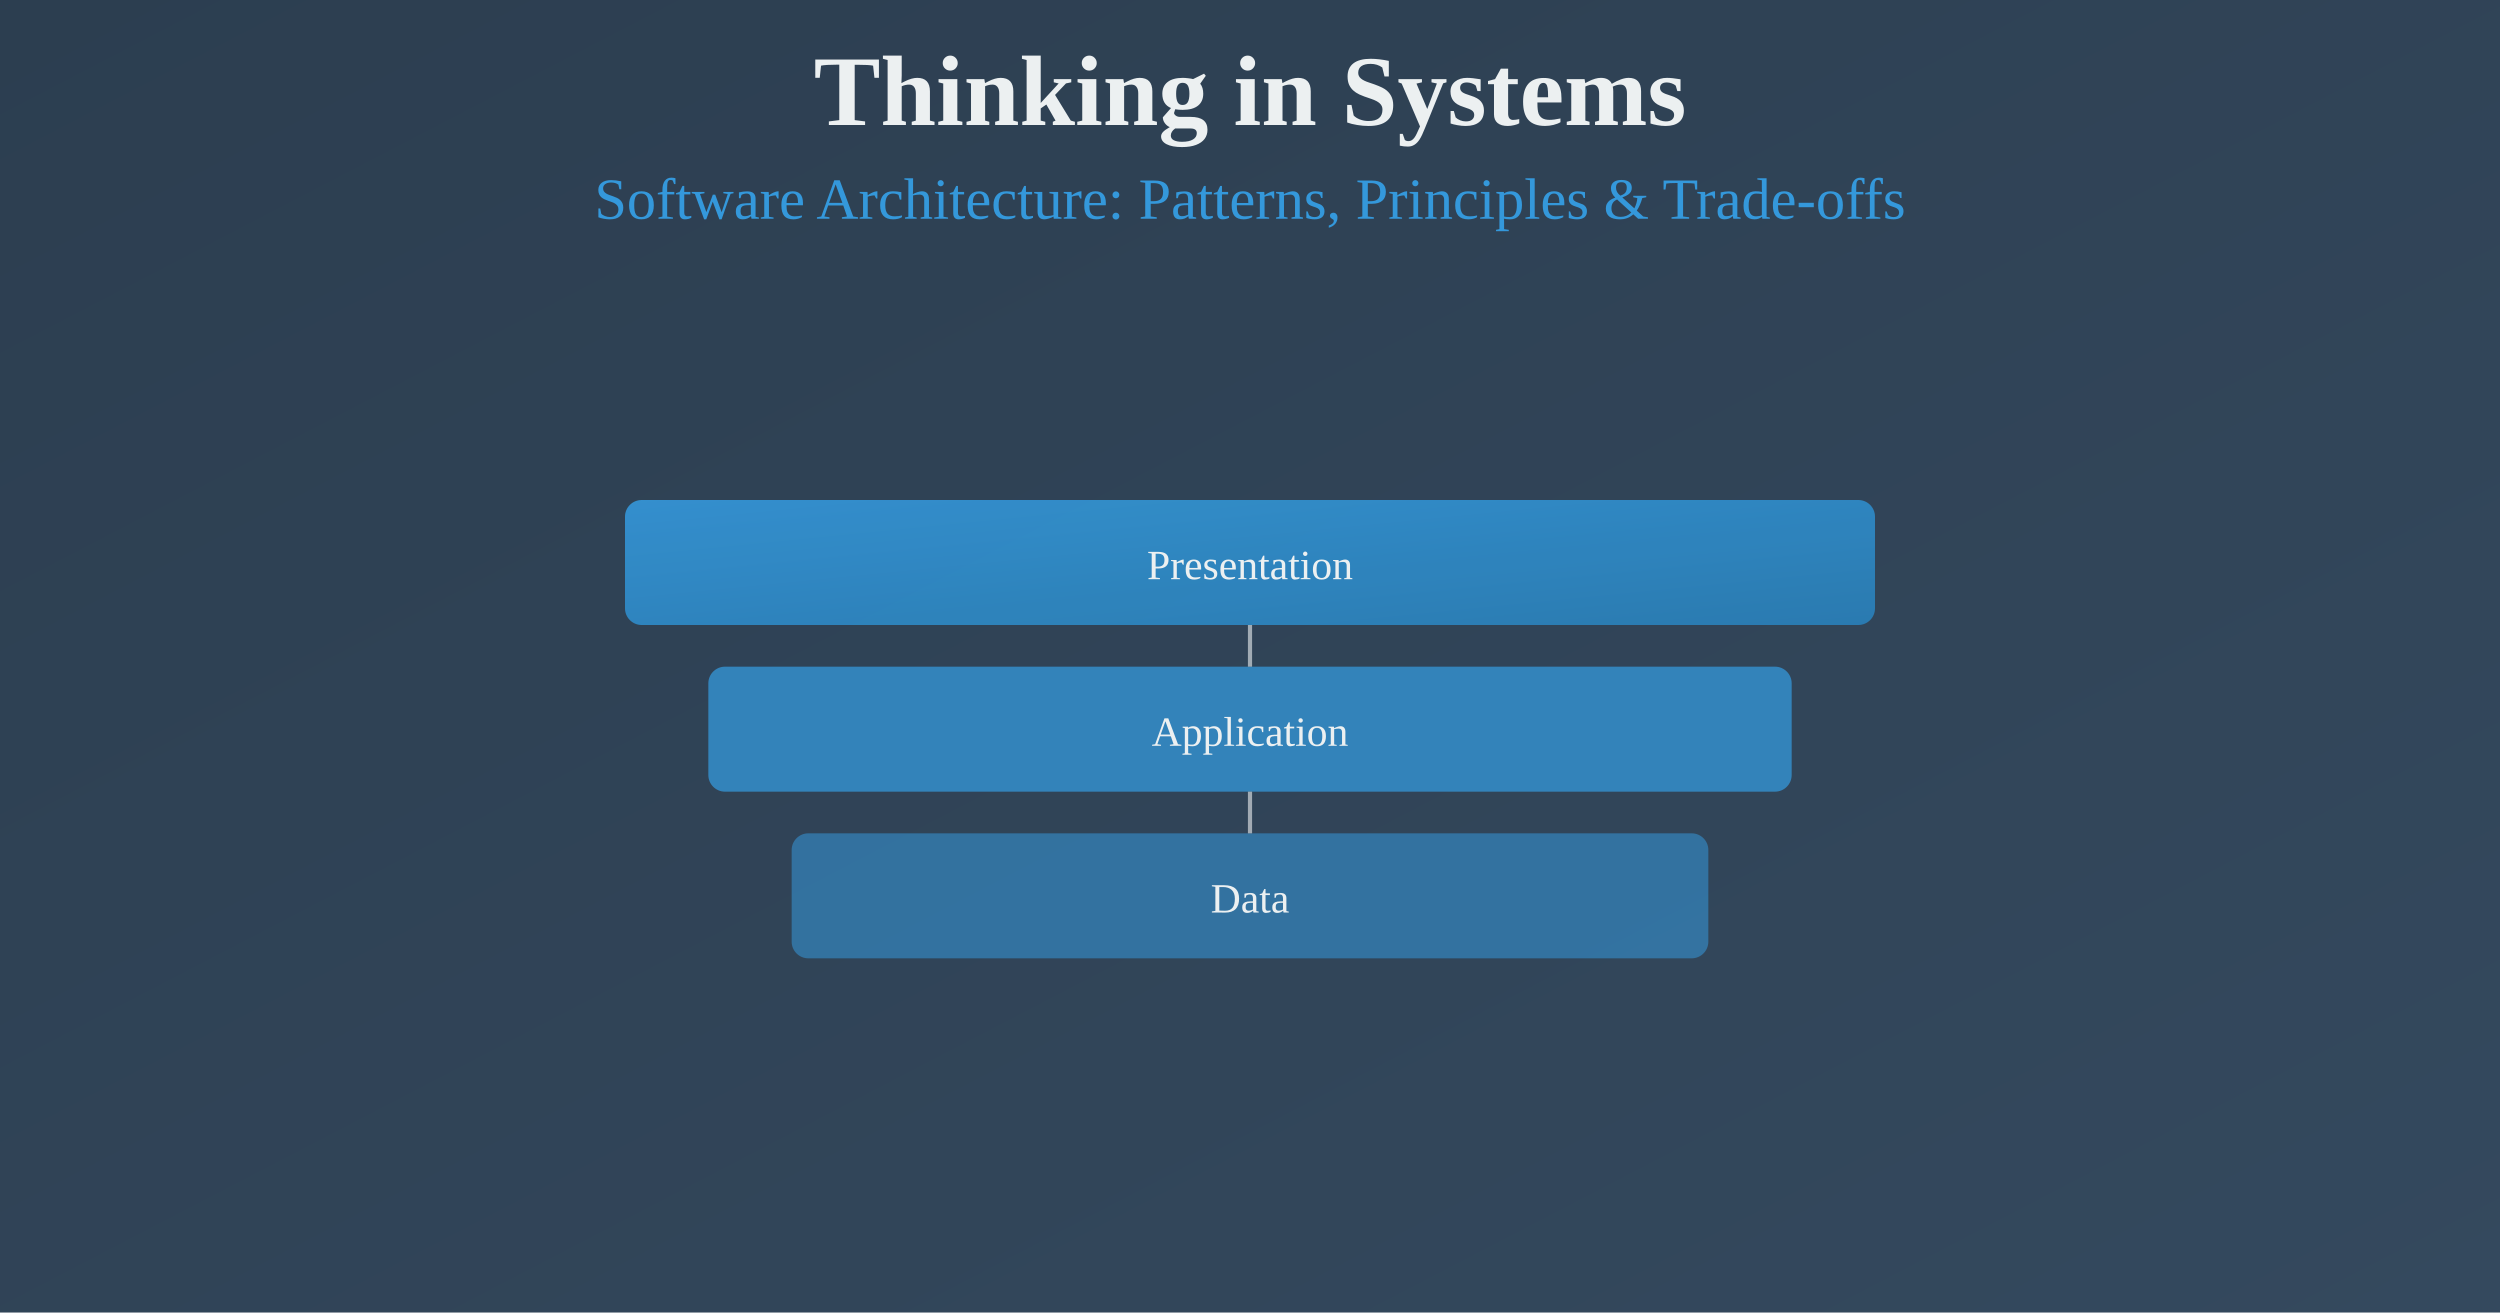
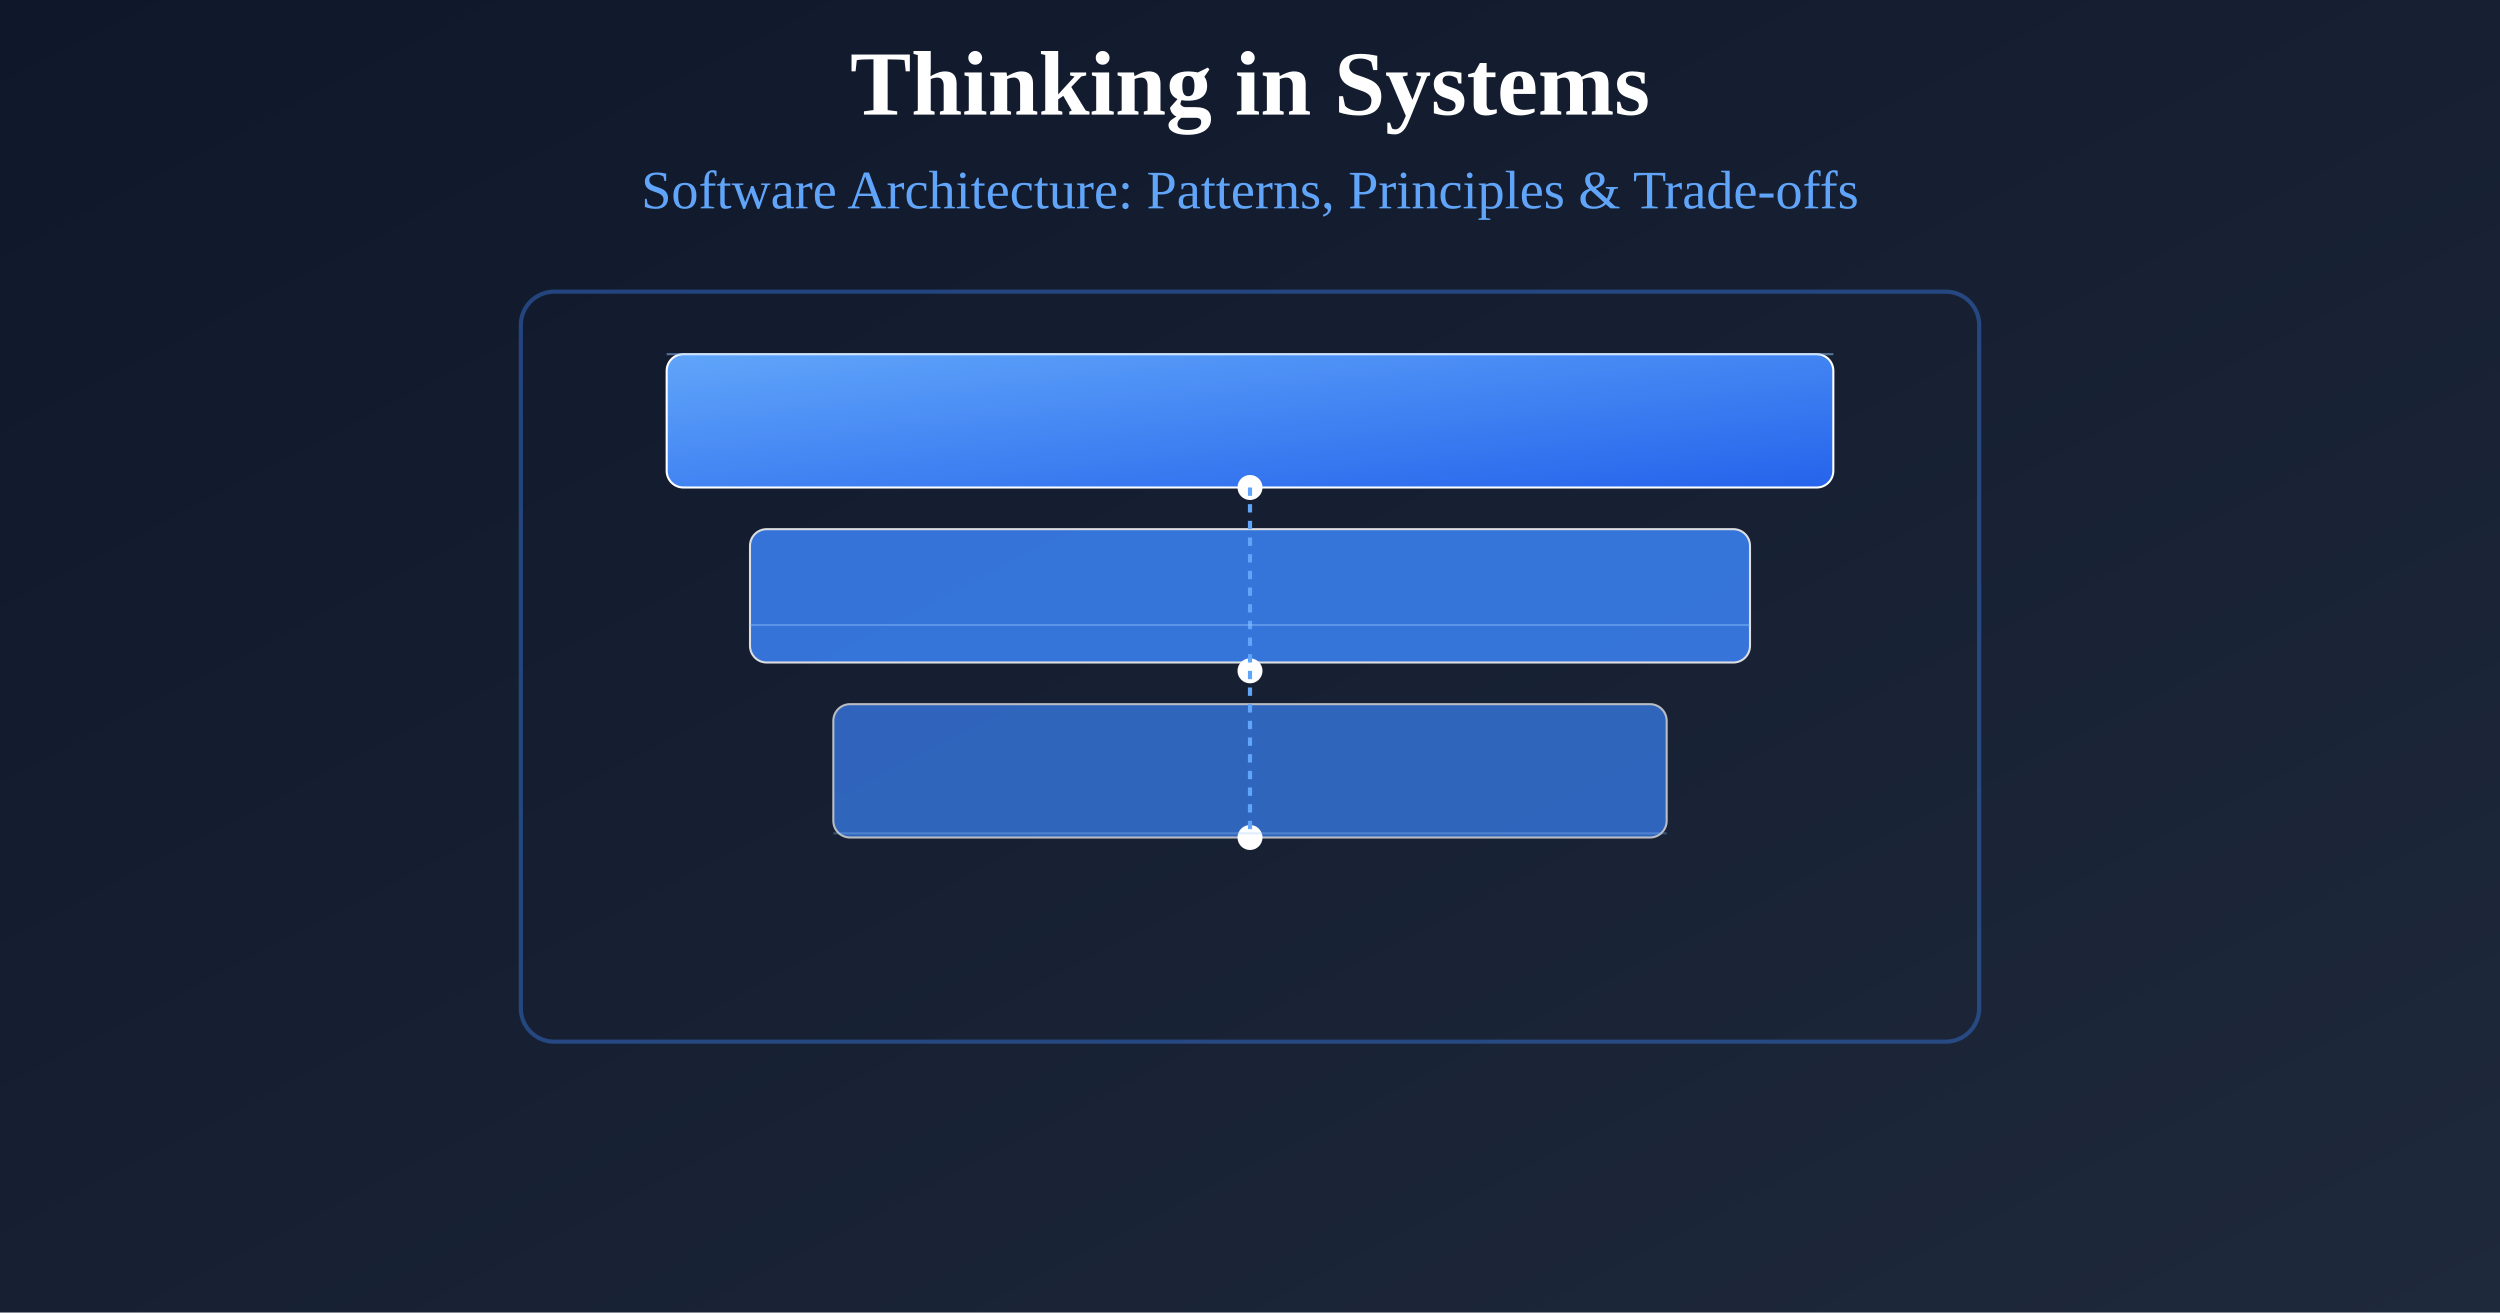
<svg xmlns="http://www.w3.org/2000/svg" width="1200" height="630" viewBox="0 0 1200 630">
  <defs>
    <linearGradient id="bgGradient" x1="0%" y1="0%" x2="100%" y2="100%">
-       <stop offset="0%" style="stop-color:#2c3e50;stop-opacity:1" />
-       <stop offset="100%" style="stop-color:#34495e;stop-opacity:1" />
+       <stop offset="0%" stop-color="#0f172a" />
+       <stop offset="100%" stop-color="#1e293b" />
    </linearGradient>
-     <linearGradient id="accentGradient" x1="0%" y1="0%" x2="100%" y2="100%">
-       <stop offset="0%" style="stop-color:#3498db;stop-opacity:1" />
-       <stop offset="100%" style="stop-color:#2980b9;stop-opacity:1" />
+     <linearGradient id="nodeGradient" x1="0%" y1="0%" x2="100%" y2="100%">
+       <stop offset="0%" stop-color="#60a5fa" />
+       <stop offset="100%" stop-color="#2563eb" />
    </linearGradient>
  </defs>
  <rect width="1200" height="630" fill="url(#bgGradient)" />
-   <rect x="300" y="240" width="600" height="60" rx="8" fill="url(#accentGradient)" opacity="0.9" />
-   <text x="600" y="278" text-anchor="middle" font-size="20" fill="#ecf0f1">Presentation</text>
-   <rect x="340" y="320" width="520" height="60" rx="8" fill="#3498db" opacity="0.75" />
-   <text x="600" y="358" text-anchor="middle" font-size="20" fill="#ecf0f1">Application</text>
-   <rect x="380" y="400" width="440" height="60" rx="8" fill="#3498db" opacity="0.55" />
-   <text x="600" y="438" text-anchor="middle" font-size="20" fill="#ecf0f1">Data</text>
-   <line x1="600" y1="300" x2="600" y2="320" stroke="#ecf0f1" stroke-width="2" opacity="0.6" />
-   <line x1="600" y1="380" x2="600" y2="400" stroke="#ecf0f1" stroke-width="2" opacity="0.6" />
-   <text x="600" y="60" text-anchor="middle" font-size="48" font-weight="bold" fill="#ecf0f1">Thinking in Systems</text>
-   <text x="600" y="105" text-anchor="middle" font-size="28" fill="#3498db">Software Architecture: Patterns, Principles &amp; Trade-offs</text>
+   <rect x="250" y="140" width="700" height="360" rx="16" fill="none" stroke="#3b82f6" stroke-width="2" opacity="0.4" />
+   <rect x="320" y="170" width="560" height="64" rx="8" fill="url(#nodeGradient)" stroke="#ffffff" stroke-width="1" />
+   <rect x="360" y="254" width="480" height="64" rx="8" fill="#3b82f6" stroke="#ffffff" stroke-width="1" opacity="0.85" />
+   <rect x="400" y="338" width="400" height="64" rx="8" fill="#3b82f6" stroke="#ffffff" stroke-width="1" opacity="0.7" />
+   <circle cx="600" cy="234" r="6" fill="#ffffff" />
+   <circle cx="600" cy="322" r="6" fill="#ffffff" />
+   <circle cx="600" cy="402" r="6" fill="#ffffff" />
+   <line x1="600" y1="234" x2="600" y2="322" stroke="#60a5fa" stroke-width="2" stroke-dasharray="4,4" />
+   <line x1="600" y1="322" x2="600" y2="402" stroke="#60a5fa" stroke-width="2" stroke-dasharray="4,4" />
+   <line x1="320" y1="170" x2="880" y2="170" stroke="#93c5fd" stroke-width="1" opacity="0.5" />
+   <line x1="360" y1="300" x2="840" y2="300" stroke="#93c5fd" stroke-width="1" opacity="0.4" />
+   <line x1="400" y1="400" x2="800" y2="400" stroke="#93c5fd" stroke-width="1" opacity="0.3" />
+   <text x="600" y="55" text-anchor="middle" font-size="44" font-weight="700" fill="#ffffff">Thinking in Systems</text>
+   <text x="600" y="100" text-anchor="middle" font-size="26" fill="#60a5fa">Software Architecture: Patterns, Principles &amp; Trade-offs</text>
</svg>
